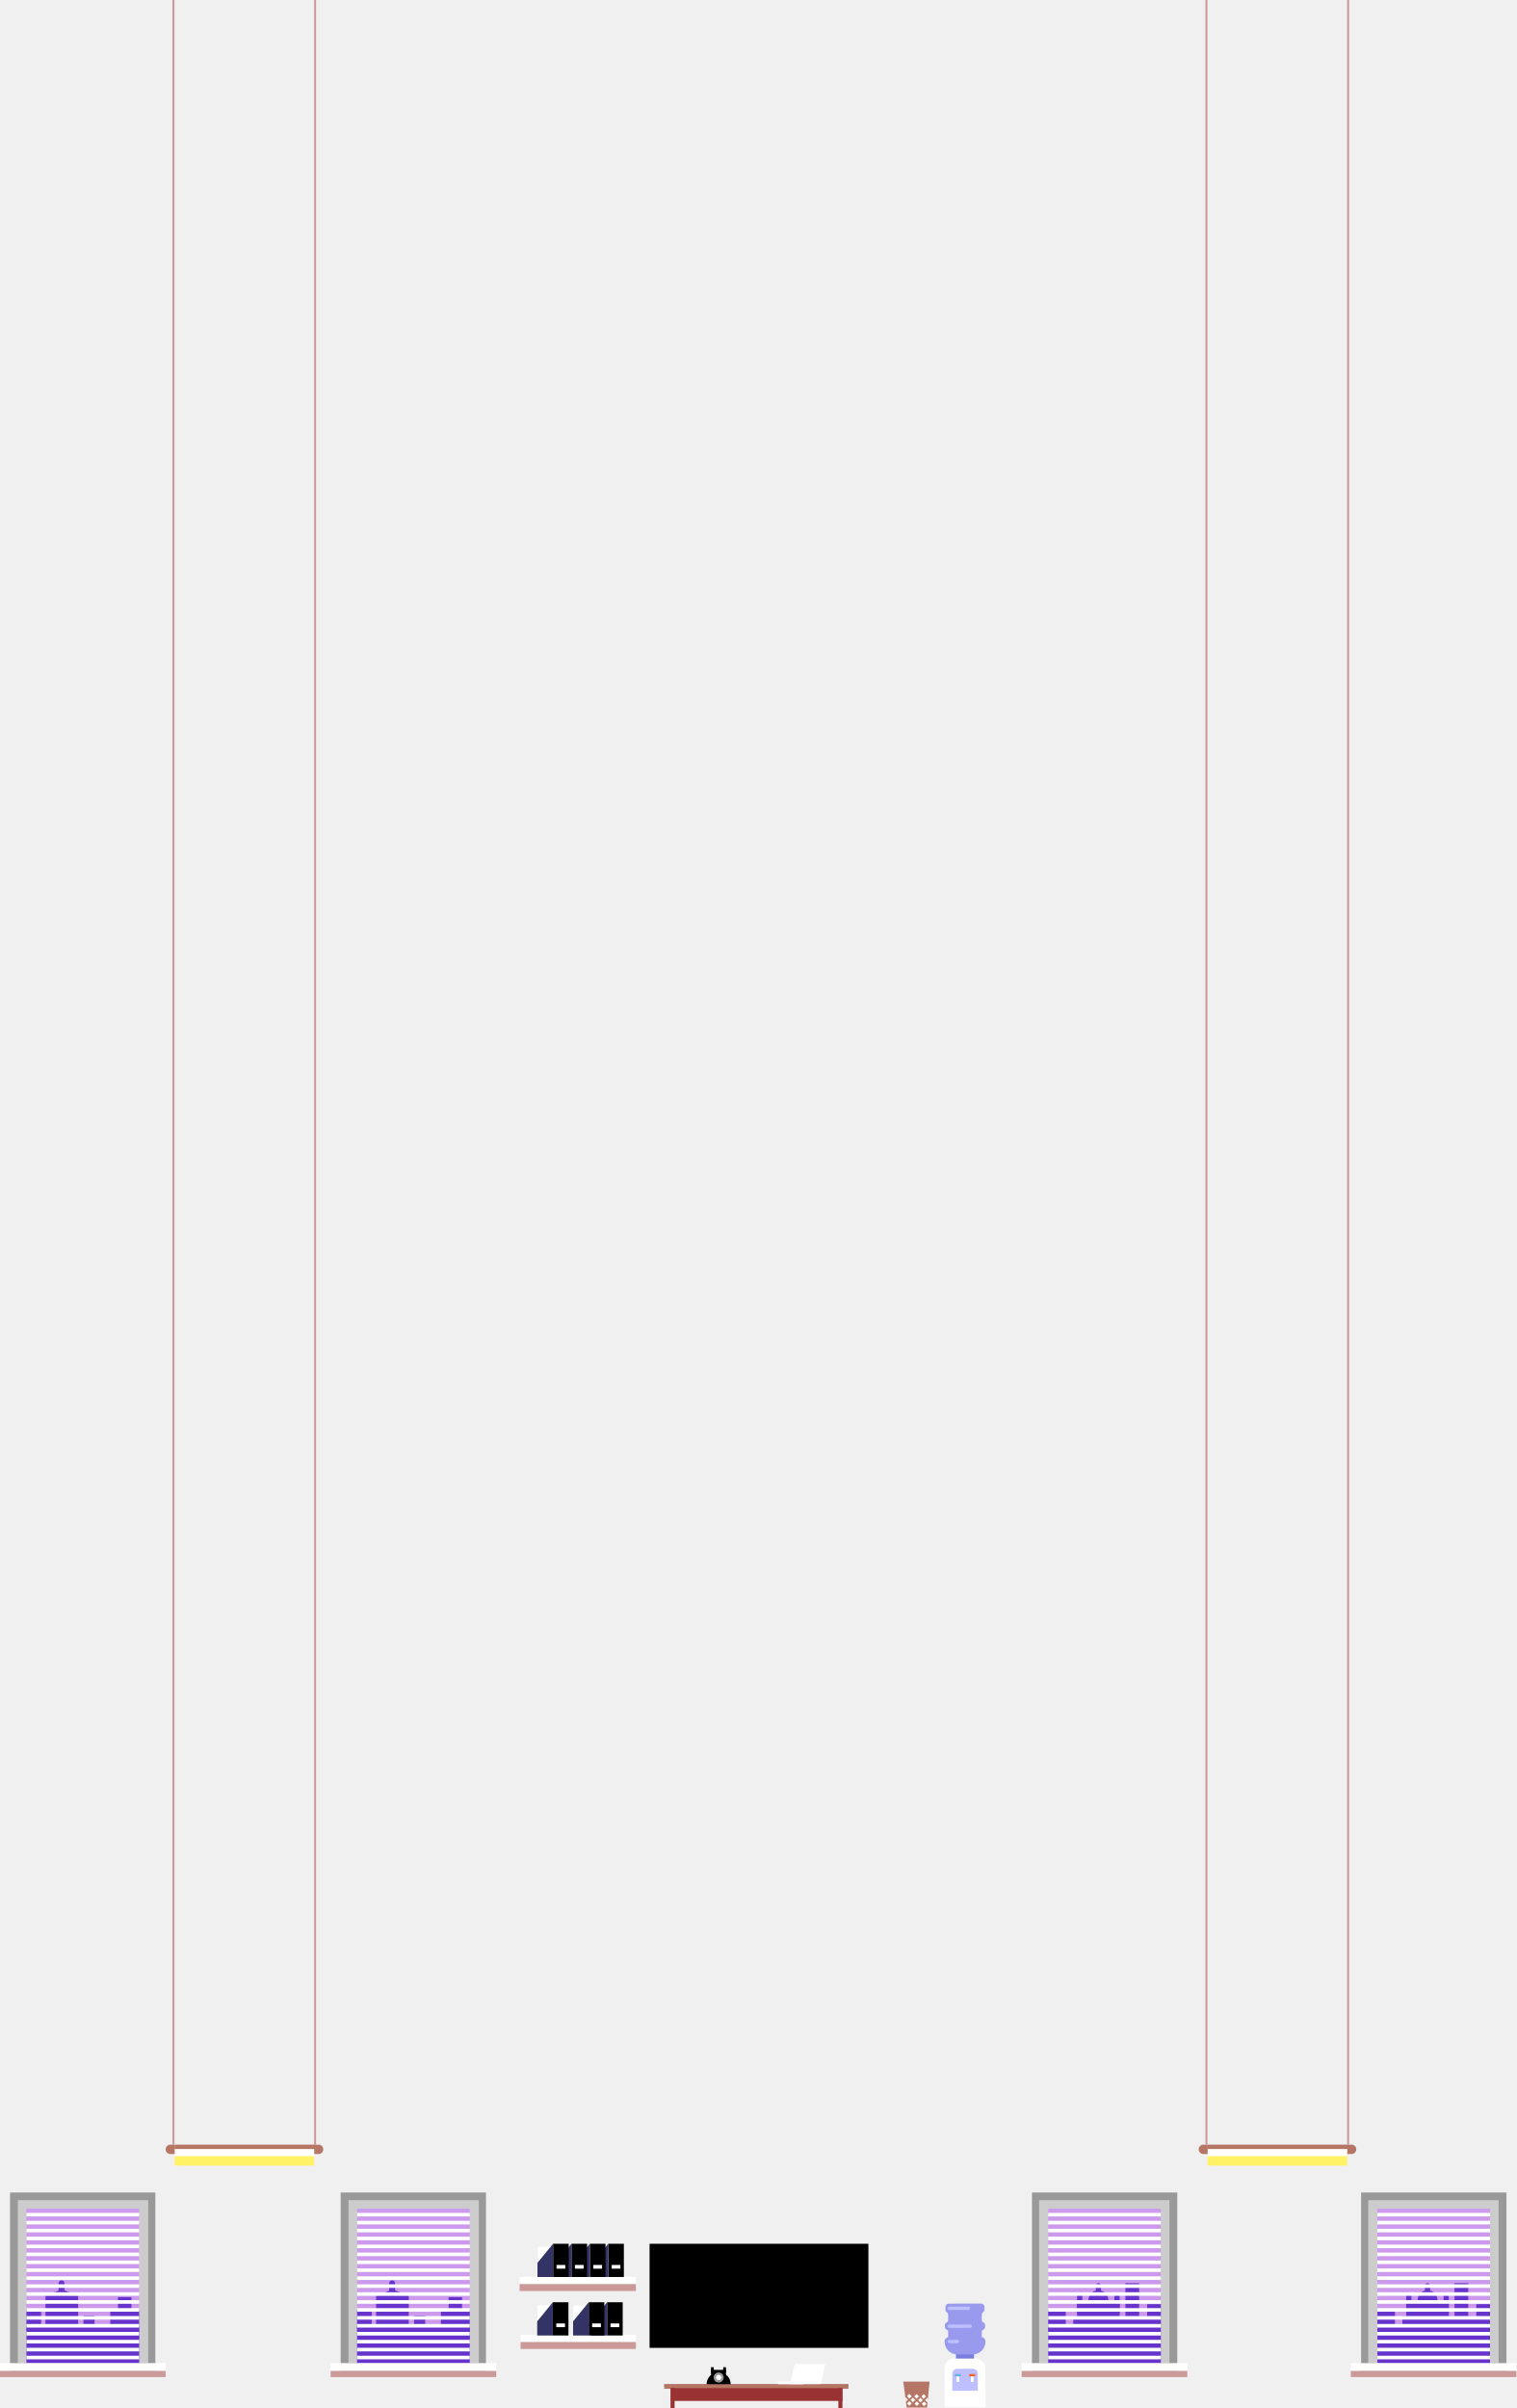
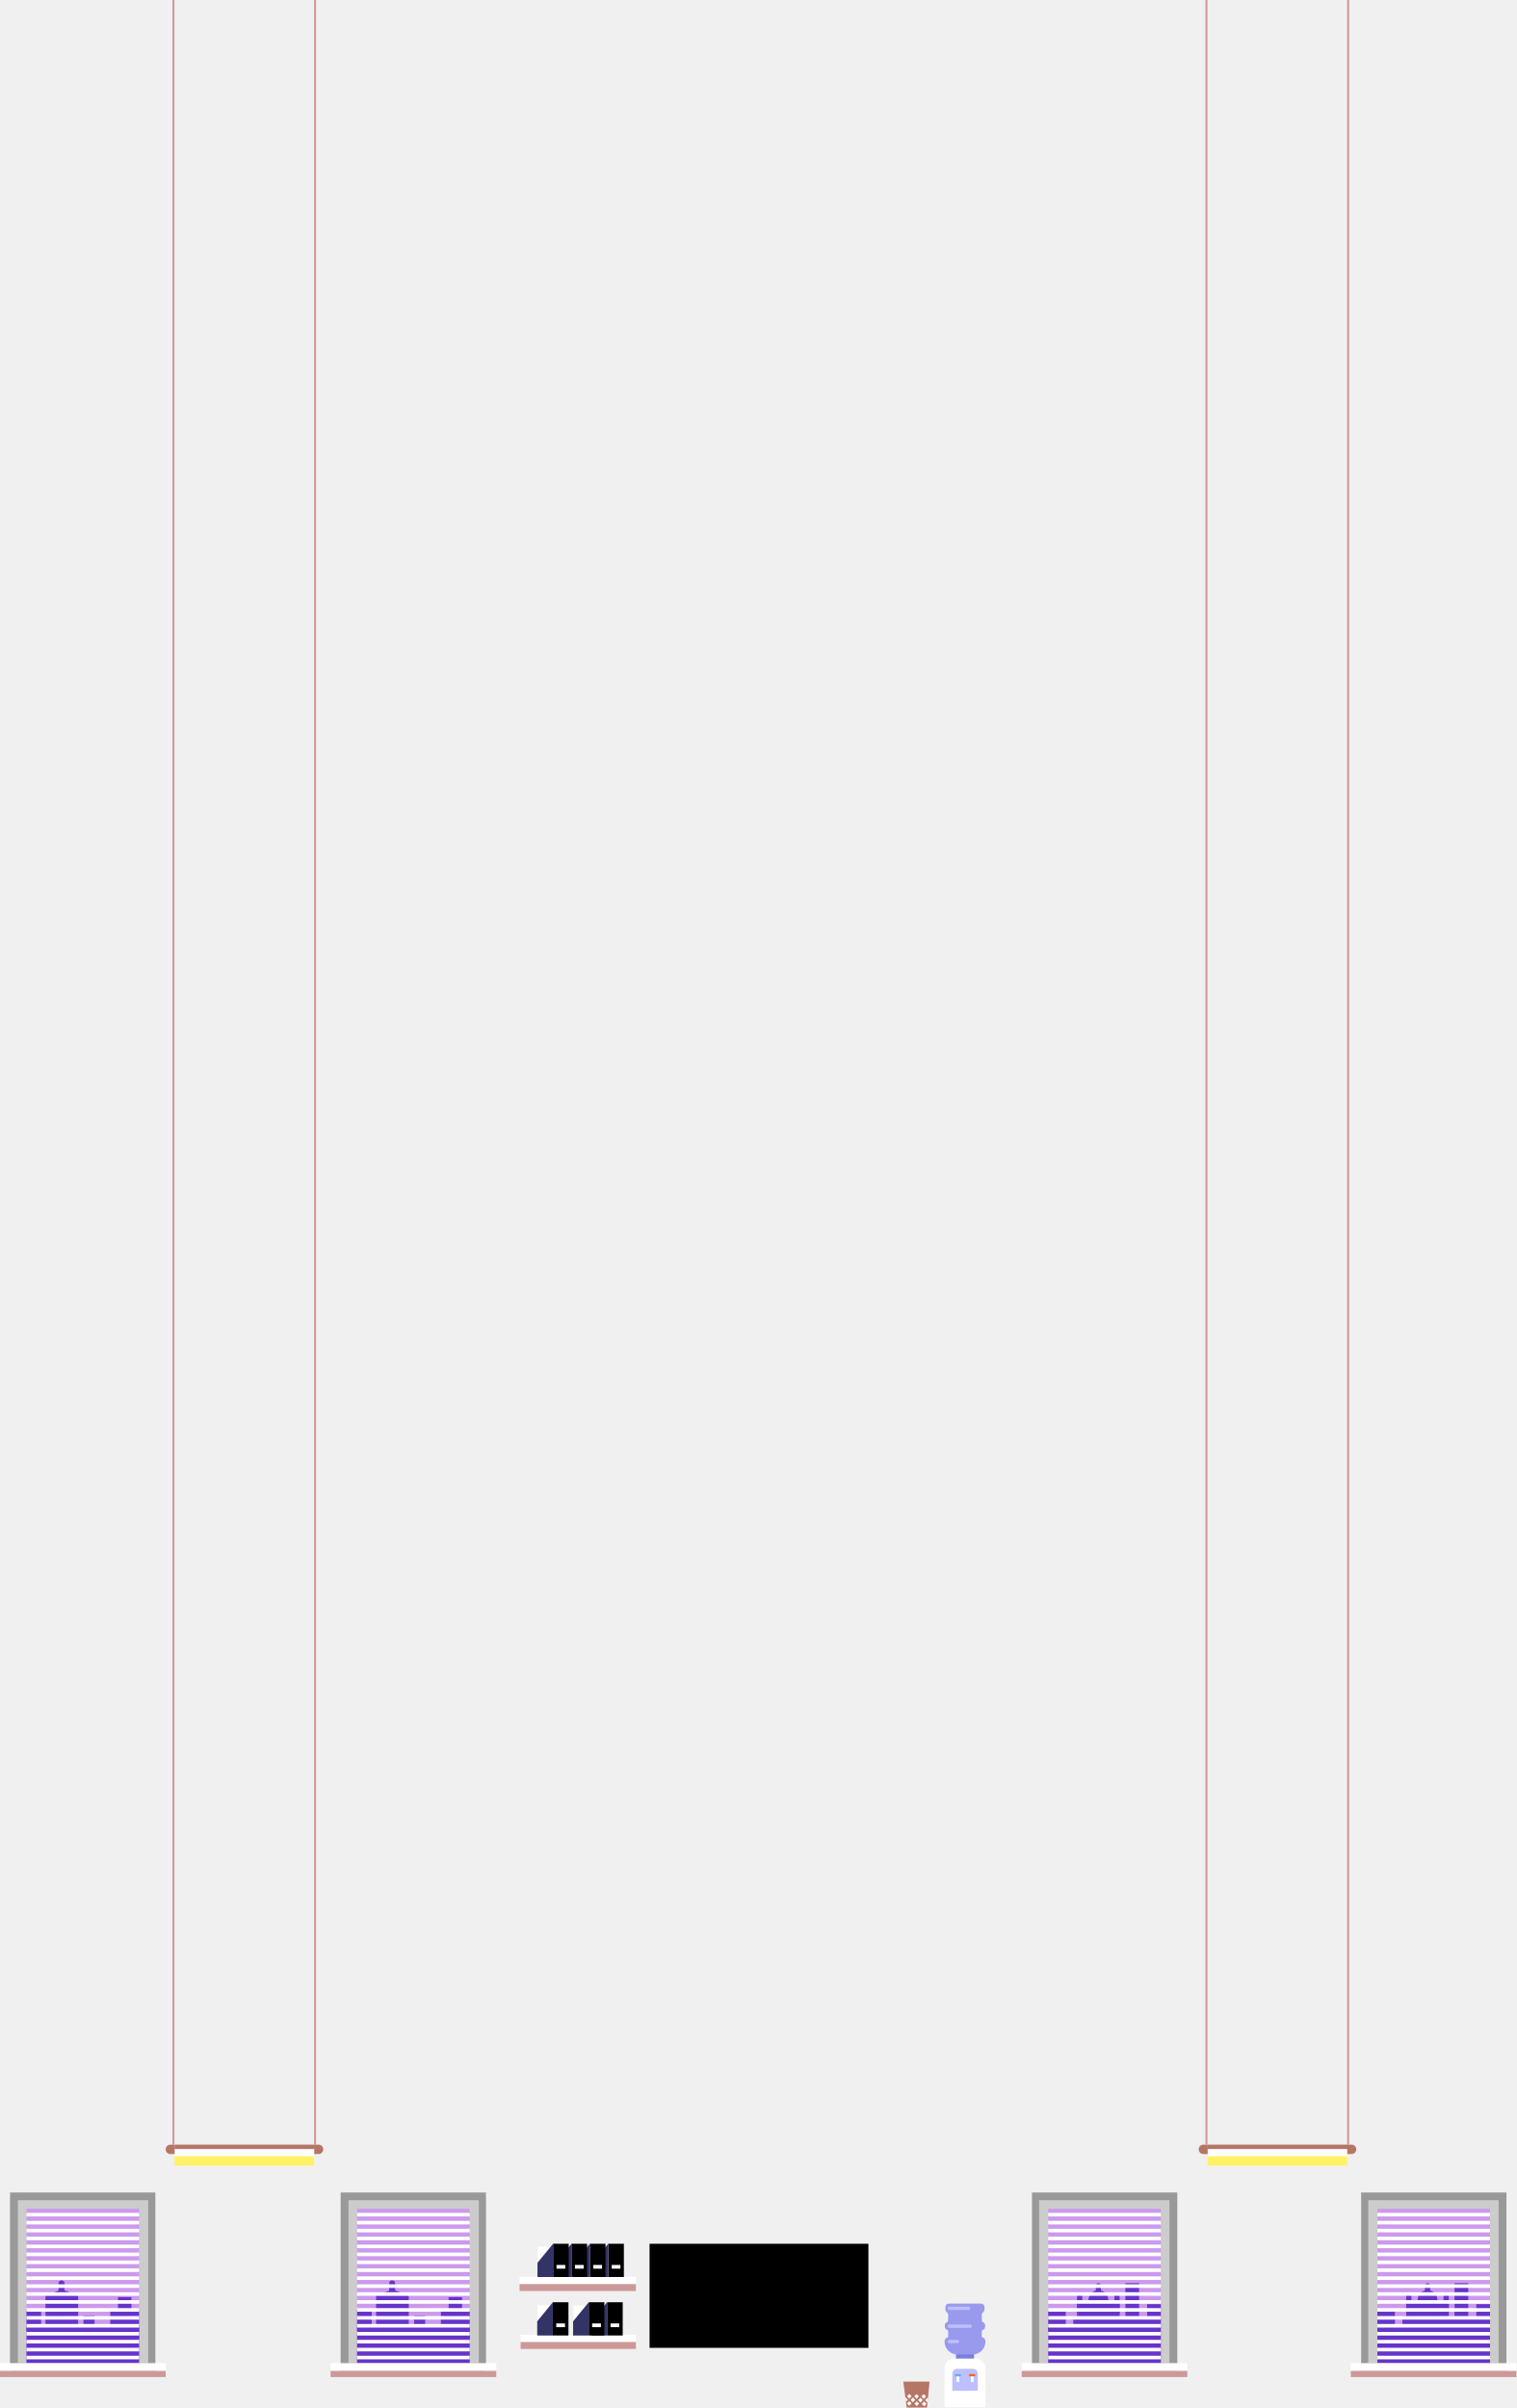
<svg xmlns="http://www.w3.org/2000/svg" xmlns:xlink="http://www.w3.org/1999/xlink" version="1.1" id="Слой_1" x="0px" y="0px" width="1649.383px" height="2618.968px" viewBox="0 0 1649.383 2618.968" enable-background="new 0 0 1649.383 2618.968" xml:space="preserve">
  <rect x="706.505" y="2440.341" width="238" height="113.211" />
  <g>
    <rect x="565.154" y="2484.12" fill="#CC9999" width="126.468" height="7.654" />
    <rect x="566.247" y="2547.083" fill="#CC9999" width="125.375" height="7.654" />
    <rect x="565.154" y="2476.312" fill="#FFFFFF" width="126.468" height="7.656" />
    <rect x="566.247" y="2539.274" fill="#FFFFFF" width="125.375" height="7.656" />
    <g>
      <rect x="644.961" y="2443.638" fill="#FFFFFF" width="20.333" height="20.656" />
      <rect x="661.556" y="2440.341" width="16.987" height="36.123" />
      <polygon fill="#333366" points="644.57,2476.464 661.556,2476.464 661.556,2440.341 644.57,2461.065   " />
      <rect x="665.294" y="2463.397" fill="#FFFFFF" width="9.513" height="4.022" />
    </g>
    <g>
      <rect x="624.961" y="2443.638" fill="#FFFFFF" width="20.333" height="20.656" />
      <rect x="641.556" y="2440.341" width="16.987" height="36.123" />
      <polygon fill="#333366" points="624.57,2476.464 641.556,2476.464 641.556,2440.341 624.57,2461.065   " />
      <rect x="645.294" y="2463.397" fill="#FFFFFF" width="9.513" height="4.022" />
    </g>
    <g>
      <rect x="604.961" y="2443.638" fill="#FFFFFF" width="20.333" height="20.656" />
      <rect x="621.556" y="2440.341" width="16.987" height="36.123" />
      <polygon fill="#333366" points="604.57,2476.464 621.556,2476.464 621.556,2440.341 604.57,2461.065   " />
      <rect x="625.294" y="2463.397" fill="#FFFFFF" width="9.513" height="4.022" />
    </g>
    <g>
      <rect x="643.708" y="2507.261" fill="#FFFFFF" width="20.333" height="20.656" />
      <rect x="660.304" y="2503.966" width="16.987" height="36.123" />
      <polygon fill="#333366" points="643.318,2540.089 660.304,2540.089 660.304,2503.966 643.318,2524.69   " />
      <rect x="664.042" y="2527.022" fill="#FFFFFF" width="9.513" height="4.022" />
    </g>
    <g>
      <rect x="623.708" y="2507.261" fill="#FFFFFF" width="20.333" height="20.656" />
      <rect x="640.304" y="2503.966" width="16.987" height="36.123" />
      <polygon fill="#333366" points="623.318,2540.089 640.304,2540.089 640.304,2503.966 623.318,2524.69   " />
      <rect x="644.042" y="2527.022" fill="#FFFFFF" width="9.513" height="4.022" />
    </g>
    <g>
      <rect x="584.687" y="2507.261" fill="#FFFFFF" width="20.333" height="20.656" />
      <rect x="601.284" y="2503.966" width="16.986" height="36.123" />
      <polygon fill="#333366" points="584.296,2540.089 601.284,2540.089 601.284,2503.966 584.296,2524.69   " />
      <rect x="605.02" y="2527.022" fill="#FFFFFF" width="9.513" height="4.022" />
    </g>
    <g>
      <rect x="584.961" y="2443.638" fill="#FFFFFF" width="20.333" height="20.656" />
      <rect x="601.556" y="2440.341" width="16.987" height="36.123" />
      <polygon fill="#333366" points="584.57,2476.464 601.556,2476.464 601.556,2440.341 584.57,2461.065   " />
      <rect x="605.294" y="2463.397" fill="#FFFFFF" width="9.513" height="4.022" />
    </g>
  </g>
  <g>
-     <rect x="722.326" y="2592.849" fill="#B57666" width="200.515" height="5.227" />
-     <rect x="729.699" y="2597.366" fill="#993333" width="186.57" height="13.922" />
-     <rect x="729.299" y="2597.366" fill="#993333" width="4.438" height="21.601" />
-     <rect x="911.831" y="2597.366" fill="#993333" width="4.438" height="21.601" />
-   </g>
-   <g>
-     <rect x="773.281" y="2577.478" width="16.337" height="5.779" />
-     <rect x="773.281" y="2574.589" width="3.007" height="5.779" />
-     <rect x="786.61" y="2574.589" width="3.008" height="5.779" />
-     <path d="M768.531,2593.151c0-7.24,5.87-13.111,13.112-13.111c7.242,0,13.112,5.871,13.112,13.111" />
-     <circle fill="#999999" cx="781.643" cy="2585.817" r="5.449" />
-     <circle fill="#FFFFFF" cx="781.643" cy="2585.817" r="2.866" />
-   </g>
-   <g>
    <g>
      <rect x="370.499" y="2384.587" fill="#999999" width="158.055" height="194.359" />
      <rect x="379.04" y="2392.917" fill="#CCCCCC" width="141.757" height="177.223" />
      <g>
-         <defs>
-           <rect id="SVGID_1_" x="388.383" y="2402.253" width="122.521" height="167.887" />
-         </defs>
-         <use xlink:href="#SVGID_1_" overflow="visible" fill="#CC99ED" />
-         <clipPath id="SVGID_2_">
-           <use xlink:href="#SVGID_1_" overflow="visible" />
-         </clipPath>
-         <g clip-path="url(#SVGID_2_)">
-           <g>
-             <rect x="284.038" y="2506.056" fill="#6633CC" width="14.405" height="23.842" />
-             <rect x="306.885" y="2483.208" fill="#6633CC" width="14.404" height="46.689" />
-             <rect x="284.038" y="2529.837" fill="#6633CC" width="243.378" height="41.736" />
-             <rect x="292.986" y="2519.226" fill="#6633CC" width="83.047" height="25.984" />
-             <rect x="327.25" y="2501.853" fill="#6633CC" width="44.779" height="43.477" />
-             <path fill="#6633CC" d="M339.248,2501.204c0,5.732,4.648,10.381,10.383,10.381s10.382-4.648,10.382-10.381       c0-5.736-4.648-10.387-10.382-10.387S339.248,2495.468,339.248,2501.204z" />
-             <path fill="#6633CC" d="M346.892,2503.323c0,1.514,1.226,2.74,2.738,2.74l0,0c1.513,0,2.737-1.227,2.737-2.74v-17.422       c0-1.514-1.225-2.738-2.737-2.738l0,0c-1.513,0-2.738,1.225-2.738,2.738V2503.323z" />
-             <path fill="#6633CC" d="M366.552,2514.538c0,1.514,1.226,2.738,2.739,2.738l0,0c1.512,0,2.738-1.225,2.738-2.738v-17.424       c0-1.514-1.226-2.738-2.738-2.738l0,0c-1.513,0-2.739,1.225-2.739,2.738V2514.538z" />
-             <path fill="#6633CC" d="M327.353,2515.021c0,1.514,1.227,2.738,2.737,2.738l0,0c1.513,0,2.739-1.225,2.739-2.738v-17.424       c0-1.51-1.227-2.738-2.739-2.738l0,0c-1.511,0-2.737,1.229-2.737,2.738V2515.021z" />
-             <rect x="383.879" y="2512.329" fill="#6633CC" width="20.415" height="22.576" />
-             <rect x="409.054" y="2496.931" fill="#6633CC" width="35.523" height="44.578" />
-             <polygon fill="#6633CC" points="444.561,2496.931 426.808,2489.821 409.054,2496.931      " />
-             <rect x="450.372" y="2518.444" fill="#6633CC" width="12.046" height="22.998" />
-             <rect x="479.545" y="2512.733" fill="#6633CC" width="31.34" height="30.955" />
-             <rect x="487.91" y="2498.362" fill="#6633CC" width="14.611" height="15.68" />
-             <path fill="#6633CC" d="M429.711,2493.577h-6.434v-10.322c0-1.711,1.387-3.1,3.099-3.1h0.206h0.03c1.712,0,3.1,1.389,3.1,3.1       V2493.577z" />
+         <g>
+           <rect id="SVGID_1_" x="388.383" y="2402.253" fill="#CC99ED" width="122.521" height="167.887" />
+         </g>
+         <g>
+           <defs>
+             <rect id="SVGID_2_" x="388.383" y="2402.253" width="122.521" height="167.887" />
+           </defs>
+           <clipPath id="SVGID_4_">
+             <use xlink:href="#SVGID_2_" overflow="visible" />
+           </clipPath>
+           <g clip-path="url(#SVGID_4_)">
+             <g>
+               <rect x="284.038" y="2506.056" fill="#6633CC" width="14.405" height="23.842" />
+               <rect x="306.885" y="2483.208" fill="#6633CC" width="14.404" height="46.689" />
+               <rect x="284.038" y="2529.837" fill="#6633CC" width="243.378" height="41.736" />
+               <rect x="292.986" y="2519.226" fill="#6633CC" width="83.047" height="25.984" />
+               <rect x="327.25" y="2501.853" fill="#6633CC" width="44.779" height="43.477" />
+               <path fill="#6633CC" d="M339.248,2501.204c0,5.732,4.648,10.381,10.383,10.381s10.382-4.648,10.382-10.381        c0-5.736-4.648-10.387-10.382-10.387S339.248,2495.468,339.248,2501.204z" />
+               <path fill="#6633CC" d="M346.892,2503.323c0,1.514,1.226,2.74,2.738,2.74l0,0c1.513,0,2.737-1.227,2.737-2.74v-17.422        c0-1.514-1.225-2.738-2.737-2.738l0,0c-1.513,0-2.738,1.225-2.738,2.738V2503.323z" />
+               <path fill="#6633CC" d="M366.552,2514.538c0,1.514,1.226,2.738,2.739,2.738l0,0c1.512,0,2.738-1.225,2.738-2.738v-17.424        c0-1.514-1.226-2.738-2.738-2.738l0,0c-1.513,0-2.739,1.225-2.739,2.738V2514.538z" />
+               <path fill="#6633CC" d="M327.353,2515.021c0,1.514,1.227,2.738,2.737,2.738l0,0c1.513,0,2.739-1.225,2.739-2.738v-17.424        c0-1.51-1.227-2.738-2.739-2.738l0,0c-1.511,0-2.737,1.229-2.737,2.738V2515.021z" />
+               <rect x="383.879" y="2512.329" fill="#6633CC" width="20.415" height="22.576" />
+               <rect x="409.054" y="2496.931" fill="#6633CC" width="35.523" height="44.578" />
+               <polygon fill="#6633CC" points="444.561,2496.931 426.808,2489.821 409.054,2496.931       " />
+               <rect x="450.372" y="2518.444" fill="#6633CC" width="12.046" height="22.998" />
+               <rect x="479.545" y="2512.733" fill="#6633CC" width="31.34" height="30.955" />
+               <rect x="487.91" y="2498.362" fill="#6633CC" width="14.611" height="15.68" />
+               <path fill="#6633CC" d="M429.711,2493.577h-6.434v-10.322c0-1.711,1.387-3.1,3.099-3.1h0.206h0.03c1.712,0,3.1,1.389,3.1,3.1        v10.322H429.711z" />
+             </g>
          </g>
        </g>
      </g>
      <g>
        <rect x="388.384" y="2406.745" fill="#FFFFFF" width="122.521" height="3.904" />
        <rect x="388.384" y="2415.376" fill="#FFFFFF" width="122.521" height="3.906" />
        <rect x="388.384" y="2424.011" fill="#FFFFFF" width="122.521" height="3.902" />
        <rect x="388.384" y="2432.644" fill="#FFFFFF" width="122.521" height="3.902" />
        <rect x="388.384" y="2441.274" fill="#FFFFFF" width="122.521" height="3.904" />
        <rect x="388.384" y="2449.905" fill="#FFFFFF" width="122.521" height="3.906" />
        <rect x="388.384" y="2458.538" fill="#FFFFFF" width="122.521" height="3.904" />
        <rect x="388.384" y="2467.173" fill="#FFFFFF" width="122.521" height="3.902" />
        <rect x="388.384" y="2475.804" fill="#FFFFFF" width="122.521" height="3.904" />
        <rect x="388.384" y="2484.437" fill="#FFFFFF" width="122.521" height="3.902" />
        <rect x="388.384" y="2493.067" fill="#FFFFFF" width="122.521" height="3.904" />
        <rect x="388.384" y="2501.7" fill="#FFFFFF" width="122.521" height="3.902" />
        <rect x="388.384" y="2510.333" fill="#FFFFFF" width="122.521" height="3.904" />
        <rect x="388.384" y="2518.966" fill="#FFFFFF" width="122.521" height="3.902" />
        <rect x="388.384" y="2527.597" fill="#FFFFFF" width="122.521" height="3.904" />
        <rect x="388.384" y="2536.229" fill="#FFFFFF" width="122.521" height="3.904" />
        <rect x="388.384" y="2544.86" fill="#FFFFFF" width="122.521" height="3.904" />
        <rect x="388.384" y="2553.493" fill="#FFFFFF" width="122.521" height="3.904" />
        <rect x="388.384" y="2562.126" fill="#FFFFFF" width="122.521" height="3.904" />
      </g>
    </g>
    <rect x="359.591" y="2570.14" fill="#FFFFFF" width="180.187" height="8.693" />
    <rect x="359.591" y="2578.628" fill="#CC9999" width="180.187" height="6.693" />
  </g>
  <g>
    <g>
      <rect x="10.908" y="2384.587" fill="#999999" width="158.055" height="194.359" />
      <rect x="19.45" y="2392.917" fill="#CCCCCC" width="141.757" height="177.223" />
      <g>
-         <defs>
-           <rect id="SVGID_3_" x="28.792" y="2402.253" width="122.521" height="167.887" />
-         </defs>
-         <use xlink:href="#SVGID_3_" overflow="visible" fill="#CC99ED" />
-         <clipPath id="SVGID_4_">
-           <use xlink:href="#SVGID_3_" overflow="visible" />
-         </clipPath>
-         <g clip-path="url(#SVGID_4_)">
-           <g>
-             <rect x="-75.553" y="2506.056" fill="#6633CC" width="14.405" height="23.842" />
-             <rect x="-52.706" y="2483.208" fill="#6633CC" width="14.404" height="46.689" />
-             <rect x="-75.553" y="2529.837" fill="#6633CC" width="243.378" height="41.736" />
-             <rect x="-66.604" y="2519.226" fill="#6633CC" width="83.047" height="25.984" />
-             <rect x="-32.341" y="2501.853" fill="#6633CC" width="44.779" height="43.477" />
-             <path fill="#6633CC" d="M-20.343,2501.204c0,5.732,4.648,10.381,10.383,10.381c5.734,0,10.382-4.648,10.382-10.381       c0-5.736-4.648-10.387-10.382-10.387C-15.695,2490.817-20.343,2495.468-20.343,2501.204z" />
-             <path fill="#6633CC" d="M-12.699,2503.323c0,1.514,1.226,2.74,2.738,2.74l0,0c1.513,0,2.737-1.227,2.737-2.74v-17.422       c0-1.514-1.225-2.738-2.737-2.738l0,0c-1.513,0-2.738,1.225-2.738,2.738V2503.323z" />
-             <path fill="#6633CC" d="M6.961,2514.538c0,1.514,1.226,2.738,2.739,2.738l0,0c1.512,0,2.738-1.225,2.738-2.738v-17.424       c0-1.514-1.226-2.738-2.738-2.738l0,0c-1.513,0-2.739,1.225-2.739,2.738V2514.538z" />
-             <path fill="#6633CC" d="M-32.238,2515.021c0,1.514,1.227,2.738,2.737,2.738l0,0c1.513,0,2.739-1.225,2.739-2.738v-17.424       c0-1.51-1.227-2.738-2.739-2.738l0,0c-1.511,0-2.737,1.229-2.737,2.738V2515.021z" />
-             <rect x="24.289" y="2512.329" fill="#6633CC" width="20.414" height="22.576" />
-             <rect x="49.463" y="2496.931" fill="#6633CC" width="35.523" height="44.578" />
-             <polygon fill="#6633CC" points="84.97,2496.931 67.217,2489.821 49.463,2496.931      " />
-             <rect x="90.781" y="2518.444" fill="#6633CC" width="12.046" height="22.998" />
-             <rect x="119.955" y="2512.733" fill="#6633CC" width="31.34" height="30.955" />
-             <rect x="128.319" y="2498.362" fill="#6633CC" width="14.611" height="15.68" />
-             <path fill="#6633CC" d="M70.121,2493.577h-6.434v-10.322c0-1.711,1.387-3.1,3.099-3.1h0.205h0.03c1.712,0,3.1,1.389,3.1,3.1       V2493.577z" />
+         <g>
+           <rect id="SVGID_3_" x="28.792" y="2402.253" fill="#CC99ED" width="122.521" height="167.887" />
+         </g>
+         <g>
+           <defs>
+             <rect id="SVGID_6_" x="28.792" y="2402.253" width="122.521" height="167.887" />
+           </defs>
+           <clipPath id="SVGID_8_">
+             <use xlink:href="#SVGID_6_" overflow="visible" />
+           </clipPath>
+           <g clip-path="url(#SVGID_8_)">
+             <g>
+               <rect x="-75.553" y="2506.056" fill="#6633CC" width="14.405" height="23.842" />
+               <rect x="-52.706" y="2483.208" fill="#6633CC" width="14.404" height="46.689" />
+               <rect x="-75.553" y="2529.837" fill="#6633CC" width="243.378" height="41.736" />
+               <rect x="-66.604" y="2519.226" fill="#6633CC" width="83.047" height="25.984" />
+               <rect x="-32.341" y="2501.853" fill="#6633CC" width="44.779" height="43.477" />
+               <path fill="#6633CC" d="M-20.343,2501.204c0,5.732,4.648,10.381,10.383,10.381c5.734,0,10.382-4.648,10.382-10.381        c0-5.736-4.648-10.387-10.382-10.387C-15.695,2490.817-20.343,2495.468-20.343,2501.204z" />
+               <path fill="#6633CC" d="M-12.699,2503.323c0,1.514,1.226,2.74,2.738,2.74l0,0c1.513,0,2.737-1.227,2.737-2.74v-17.422        c0-1.514-1.225-2.738-2.737-2.738l0,0c-1.513,0-2.738,1.225-2.738,2.738V2503.323z" />
+               <path fill="#6633CC" d="M6.961,2514.538c0,1.514,1.226,2.738,2.739,2.738l0,0c1.512,0,2.738-1.225,2.738-2.738v-17.424        c0-1.514-1.226-2.738-2.738-2.738l0,0c-1.513,0-2.739,1.225-2.739,2.738C6.961,2497.114,6.961,2514.538,6.961,2514.538z" />
+               <path fill="#6633CC" d="M-32.238,2515.021c0,1.514,1.227,2.738,2.737,2.738l0,0c1.513,0,2.739-1.225,2.739-2.738v-17.424        c0-1.51-1.227-2.738-2.739-2.738l0,0c-1.511,0-2.737,1.229-2.737,2.738V2515.021z" />
+               <rect x="24.289" y="2512.329" fill="#6633CC" width="20.414" height="22.576" />
+               <rect x="49.463" y="2496.931" fill="#6633CC" width="35.523" height="44.578" />
+               <polygon fill="#6633CC" points="84.97,2496.931 67.217,2489.821 49.463,2496.931       " />
+               <rect x="90.781" y="2518.444" fill="#6633CC" width="12.046" height="22.998" />
+               <rect x="119.955" y="2512.733" fill="#6633CC" width="31.34" height="30.955" />
+               <rect x="128.319" y="2498.362" fill="#6633CC" width="14.611" height="15.68" />
+               <path fill="#6633CC" d="M70.121,2493.577h-6.434v-10.322c0-1.711,1.387-3.1,3.099-3.1h0.205h0.03c1.712,0,3.1,1.389,3.1,3.1        V2493.577z" />
+             </g>
          </g>
        </g>
      </g>
      <g>
        <rect x="28.793" y="2406.745" fill="#FFFFFF" width="122.521" height="3.904" />
        <rect x="28.793" y="2415.376" fill="#FFFFFF" width="122.521" height="3.906" />
        <rect x="28.793" y="2424.011" fill="#FFFFFF" width="122.521" height="3.902" />
        <rect x="28.793" y="2432.644" fill="#FFFFFF" width="122.521" height="3.902" />
        <rect x="28.793" y="2441.274" fill="#FFFFFF" width="122.521" height="3.904" />
        <rect x="28.793" y="2449.905" fill="#FFFFFF" width="122.521" height="3.906" />
        <rect x="28.793" y="2458.538" fill="#FFFFFF" width="122.521" height="3.904" />
        <rect x="28.793" y="2467.173" fill="#FFFFFF" width="122.521" height="3.902" />
        <rect x="28.793" y="2475.804" fill="#FFFFFF" width="122.521" height="3.904" />
        <rect x="28.793" y="2484.437" fill="#FFFFFF" width="122.521" height="3.902" />
        <rect x="28.793" y="2493.067" fill="#FFFFFF" width="122.521" height="3.904" />
        <rect x="28.793" y="2501.7" fill="#FFFFFF" width="122.521" height="3.902" />
        <rect x="28.793" y="2510.333" fill="#FFFFFF" width="122.521" height="3.904" />
        <rect x="28.793" y="2518.966" fill="#FFFFFF" width="122.521" height="3.902" />
        <rect x="28.793" y="2527.597" fill="#FFFFFF" width="122.521" height="3.904" />
        <rect x="28.793" y="2536.229" fill="#FFFFFF" width="122.521" height="3.904" />
        <rect x="28.793" y="2544.86" fill="#FFFFFF" width="122.521" height="3.904" />
        <rect x="28.793" y="2553.493" fill="#FFFFFF" width="122.521" height="3.904" />
        <rect x="28.793" y="2562.126" fill="#FFFFFF" width="122.521" height="3.904" />
      </g>
    </g>
    <rect x="0" y="2570.14" fill="#FFFFFF" width="180.186" height="8.693" />
    <rect x="0" y="2578.628" fill="#CC9999" width="180.186" height="6.693" />
  </g>
  <g>
    <g>
      <rect x="1122.424" y="2384.587" fill="#999999" width="158.055" height="194.359" />
      <rect x="1130.18" y="2392.917" fill="#CCCCCC" width="141.758" height="177.223" />
      <g>
-         <defs>
-           <rect id="SVGID_5_" x="1140.074" y="2402.253" width="122.521" height="167.887" />
-         </defs>
-         <use xlink:href="#SVGID_5_" overflow="visible" fill="#CC99ED" />
-         <clipPath id="SVGID_6_">
-           <use xlink:href="#SVGID_5_" overflow="visible" />
-         </clipPath>
-         <g clip-path="url(#SVGID_6_)">
-           <g>
-             <rect x="1247.673" y="2506.056" fill="#6633CC" width="14.921" height="23.842" />
-             <rect x="1224.009" y="2483.208" fill="#6633CC" width="14.92" height="46.689" />
-             <rect x="1010.505" y="2529.837" fill="#6633CC" width="252.089" height="41.736" />
-             <rect x="1167.306" y="2519.226" fill="#6633CC" width="86.019" height="25.984" />
-             <rect x="1171.455" y="2501.853" fill="#6633CC" width="46.381" height="43.477" />
-             <path fill="#6633CC" d="M1205.409,2501.204c0,5.732-4.815,10.381-10.755,10.381s-10.754-4.648-10.754-10.381       c0-5.736,4.814-10.387,10.754-10.387S1205.409,2495.468,1205.409,2501.204z" />
-             <path fill="#6633CC" d="M1197.49,2503.323c0,1.514-1.269,2.74-2.836,2.74l0,0c-1.566,0-2.835-1.227-2.835-2.74v-17.422       c0-1.514,1.269-2.738,2.835-2.738l0,0c1.567,0,2.836,1.225,2.836,2.738V2503.323z" />
-             <path fill="#6633CC" d="M1177.127,2514.538c0,1.514-1.27,2.738-2.836,2.738l0,0c-1.566,0-2.836-1.225-2.836-2.738v-17.424       c0-1.514,1.27-2.738,2.836-2.738l0,0c1.566,0,2.836,1.225,2.836,2.738V2514.538z" />
-             <path fill="#6633CC" d="M1217.729,2515.021c0,1.514-1.271,2.738-2.836,2.738l0,0c-1.566,0-2.837-1.225-2.837-2.738v-17.424       c0-1.51,1.271-2.738,2.837-2.738l0,0c1.565,0,2.836,1.229,2.836,2.738V2515.021z" />
-             <rect x="1138.034" y="2512.329" fill="#6633CC" width="21.145" height="22.576" />
-             <rect x="1096.309" y="2496.931" fill="#6633CC" width="36.794" height="44.578" />
-             <polygon fill="#6633CC" points="1096.326,2496.931 1114.714,2489.821 1133.104,2496.931      " />
-             <rect x="1077.83" y="2518.444" fill="#6633CC" width="12.477" height="22.998" />
-             <rect x="1027.628" y="2512.733" fill="#6633CC" width="32.461" height="30.955" />
-             <rect x="1036.292" y="2498.362" fill="#6633CC" width="15.133" height="15.68" />
-             <path fill="#6633CC" d="M1111.707,2493.577h6.665v-10.322c0-1.711-1.437-3.1-3.21-3.1h-0.213h-0.031       c-1.773,0-3.21,1.389-3.21,3.1V2493.577z" />
+         <g>
+           <rect id="SVGID_5_" x="1140.074" y="2402.253" fill="#CC99ED" width="122.521" height="167.887" />
+         </g>
+         <g>
+           <defs>
+             <rect id="SVGID_9_" x="1140.074" y="2402.253" width="122.521" height="167.887" />
+           </defs>
+           <clipPath id="SVGID_10_">
+             <use xlink:href="#SVGID_9_" overflow="visible" />
+           </clipPath>
+           <g clip-path="url(#SVGID_10_)">
+             <g>
+               <rect x="1247.673" y="2506.056" fill="#6633CC" width="14.921" height="23.842" />
+               <rect x="1224.009" y="2483.208" fill="#6633CC" width="14.92" height="46.689" />
+               <rect x="1010.505" y="2529.837" fill="#6633CC" width="252.089" height="41.736" />
+               <rect x="1167.306" y="2519.226" fill="#6633CC" width="86.019" height="25.984" />
+               <rect x="1171.455" y="2501.853" fill="#6633CC" width="46.381" height="43.477" />
+               <path fill="#6633CC" d="M1205.409,2501.204c0,5.732-4.815,10.381-10.755,10.381s-10.754-4.648-10.754-10.381        c0-5.736,4.814-10.387,10.754-10.387S1205.409,2495.468,1205.409,2501.204z" />
+               <path fill="#6633CC" d="M1197.49,2503.323c0,1.514-1.269,2.74-2.836,2.74l0,0c-1.566,0-2.835-1.227-2.835-2.74v-17.422        c0-1.514,1.269-2.738,2.835-2.738l0,0c1.567,0,2.836,1.225,2.836,2.738V2503.323z" />
+               <path fill="#6633CC" d="M1177.127,2514.538c0,1.514-1.27,2.738-2.836,2.738l0,0c-1.566,0-2.836-1.225-2.836-2.738v-17.424        c0-1.514,1.27-2.738,2.836-2.738l0,0c1.566,0,2.836,1.225,2.836,2.738V2514.538z" />
+               <path fill="#6633CC" d="M1217.729,2515.021c0,1.514-1.271,2.738-2.836,2.738l0,0c-1.566,0-2.837-1.225-2.837-2.738v-17.424        c0-1.51,1.271-2.738,2.837-2.738l0,0c1.565,0,2.836,1.229,2.836,2.738V2515.021z" />
+               <rect x="1138.034" y="2512.329" fill="#6633CC" width="21.145" height="22.576" />
+               <rect x="1096.309" y="2496.931" fill="#6633CC" width="36.794" height="44.578" />
+               <polygon fill="#6633CC" points="1096.326,2496.931 1114.714,2489.821 1133.104,2496.931       " />
+               <rect x="1077.83" y="2518.444" fill="#6633CC" width="12.477" height="22.998" />
+               <rect x="1027.628" y="2512.733" fill="#6633CC" width="32.461" height="30.955" />
+               <rect x="1036.292" y="2498.362" fill="#6633CC" width="15.133" height="15.68" />
+               <path fill="#6633CC" d="M1111.707,2493.577h6.665v-10.322c0-1.711-1.437-3.1-3.21-3.1h-0.213h-0.031        c-1.773,0-3.21,1.389-3.21,3.1v10.322H1111.707z" />
+             </g>
          </g>
        </g>
      </g>
      <g>
        <rect x="1140.074" y="2406.745" fill="#FFFFFF" width="122.521" height="3.904" />
        <rect x="1140.074" y="2415.376" fill="#FFFFFF" width="122.521" height="3.906" />
        <rect x="1140.074" y="2424.011" fill="#FFFFFF" width="122.521" height="3.902" />
        <rect x="1140.074" y="2432.644" fill="#FFFFFF" width="122.521" height="3.902" />
        <rect x="1140.074" y="2441.274" fill="#FFFFFF" width="122.521" height="3.904" />
        <rect x="1140.074" y="2449.905" fill="#FFFFFF" width="122.521" height="3.906" />
        <rect x="1140.074" y="2458.538" fill="#FFFFFF" width="122.521" height="3.904" />
        <rect x="1140.074" y="2467.173" fill="#FFFFFF" width="122.521" height="3.902" />
        <rect x="1140.074" y="2475.804" fill="#FFFFFF" width="122.521" height="3.904" />
        <rect x="1140.074" y="2484.437" fill="#FFFFFF" width="122.521" height="3.902" />
        <rect x="1140.074" y="2493.067" fill="#FFFFFF" width="122.521" height="3.904" />
        <rect x="1140.074" y="2501.7" fill="#FFFFFF" width="122.521" height="3.902" />
        <rect x="1140.074" y="2510.333" fill="#FFFFFF" width="122.521" height="3.904" />
        <rect x="1140.074" y="2518.966" fill="#FFFFFF" width="122.521" height="3.902" />
        <rect x="1140.074" y="2527.597" fill="#FFFFFF" width="122.521" height="3.904" />
        <rect x="1140.074" y="2536.229" fill="#FFFFFF" width="122.521" height="3.904" />
        <rect x="1140.074" y="2544.86" fill="#FFFFFF" width="122.521" height="3.904" />
        <rect x="1140.074" y="2553.493" fill="#FFFFFF" width="122.521" height="3.904" />
        <rect x="1140.074" y="2562.126" fill="#FFFFFF" width="122.521" height="3.904" />
      </g>
    </g>
    <rect x="1111.201" y="2570.14" fill="#FFFFFF" width="180.186" height="8.693" />
    <rect x="1111.201" y="2578.628" fill="#CC9999" width="180.186" height="6.693" />
  </g>
  <g>
    <g>
      <rect x="1480.42" y="2384.587" fill="#999999" width="158.055" height="194.359" />
      <rect x="1488.176" y="2392.917" fill="#CCCCCC" width="141.758" height="177.223" />
      <g>
-         <defs>
-           <rect id="SVGID_7_" x="1498.069" y="2402.253" width="122.521" height="167.887" />
-         </defs>
-         <use xlink:href="#SVGID_7_" overflow="visible" fill="#CC99ED" />
-         <clipPath id="SVGID_8_">
-           <use xlink:href="#SVGID_7_" overflow="visible" />
-         </clipPath>
-         <g clip-path="url(#SVGID_8_)">
-           <g>
-             <rect x="1605.669" y="2506.056" fill="#6633CC" width="14.921" height="23.842" />
-             <rect x="1582.005" y="2483.208" fill="#6633CC" width="14.92" height="46.689" />
-             <rect x="1368.501" y="2529.837" fill="#6633CC" width="252.089" height="41.736" />
-             <rect x="1525.301" y="2519.226" fill="#6633CC" width="86.019" height="25.984" />
-             <rect x="1529.45" y="2501.853" fill="#6633CC" width="46.381" height="43.477" />
-             <path fill="#6633CC" d="M1563.404,2501.204c0,5.732-4.815,10.381-10.755,10.381s-10.754-4.648-10.754-10.381       c0-5.736,4.814-10.387,10.754-10.387S1563.404,2495.468,1563.404,2501.204z" />
-             <path fill="#6633CC" d="M1555.485,2503.323c0,1.514-1.269,2.74-2.836,2.74l0,0c-1.566,0-2.835-1.227-2.835-2.74v-17.422       c0-1.514,1.269-2.738,2.835-2.738l0,0c1.567,0,2.836,1.225,2.836,2.738V2503.323z" />
-             <path fill="#6633CC" d="M1535.123,2514.538c0,1.514-1.27,2.738-2.836,2.738l0,0c-1.566,0-2.836-1.225-2.836-2.738v-17.424       c0-1.514,1.27-2.738,2.836-2.738l0,0c1.566,0,2.836,1.225,2.836,2.738V2514.538z" />
-             <path fill="#6633CC" d="M1575.725,2515.021c0,1.514-1.271,2.738-2.836,2.738l0,0c-1.566,0-2.837-1.225-2.837-2.738v-17.424       c0-1.51,1.271-2.738,2.837-2.738l0,0c1.565,0,2.836,1.229,2.836,2.738V2515.021z" />
-             <rect x="1496.03" y="2512.329" fill="#6633CC" width="21.145" height="22.576" />
-             <rect x="1454.305" y="2496.931" fill="#6633CC" width="36.794" height="44.578" />
-             <polygon fill="#6633CC" points="1454.321,2496.931 1472.71,2489.821 1491.099,2496.931      " />
-             <rect x="1435.825" y="2518.444" fill="#6633CC" width="12.477" height="22.998" />
-             <rect x="1385.623" y="2512.733" fill="#6633CC" width="32.461" height="30.955" />
-             <rect x="1394.288" y="2498.362" fill="#6633CC" width="15.133" height="15.68" />
-             <path fill="#6633CC" d="M1469.703,2493.577h6.665v-10.322c0-1.711-1.437-3.1-3.21-3.1h-0.213h-0.031       c-1.773,0-3.21,1.389-3.21,3.1V2493.577z" />
+         <g>
+           <rect id="SVGID_7_" x="1498.069" y="2402.253" fill="#CC99ED" width="122.521" height="167.887" />
+         </g>
+         <g>
+           <defs>
+             <rect id="SVGID_11_" x="1498.069" y="2402.253" width="122.521" height="167.887" />
+           </defs>
+           <clipPath id="SVGID_12_">
+             <use xlink:href="#SVGID_11_" overflow="visible" />
+           </clipPath>
+           <g clip-path="url(#SVGID_12_)">
+             <g>
+               <rect x="1605.669" y="2506.056" fill="#6633CC" width="14.921" height="23.842" />
+               <rect x="1582.005" y="2483.208" fill="#6633CC" width="14.92" height="46.689" />
+               <rect x="1368.501" y="2529.837" fill="#6633CC" width="252.089" height="41.736" />
+               <rect x="1525.301" y="2519.226" fill="#6633CC" width="86.019" height="25.984" />
+               <rect x="1529.45" y="2501.853" fill="#6633CC" width="46.381" height="43.477" />
+               <path fill="#6633CC" d="M1563.404,2501.204c0,5.732-4.815,10.381-10.755,10.381s-10.754-4.648-10.754-10.381        c0-5.736,4.814-10.387,10.754-10.387S1563.404,2495.468,1563.404,2501.204z" />
+               <path fill="#6633CC" d="M1555.485,2503.323c0,1.514-1.269,2.74-2.836,2.74l0,0c-1.566,0-2.835-1.227-2.835-2.74v-17.422        c0-1.514,1.269-2.738,2.835-2.738l0,0c1.567,0,2.836,1.225,2.836,2.738V2503.323z" />
+               <path fill="#6633CC" d="M1535.123,2514.538c0,1.514-1.27,2.738-2.836,2.738l0,0c-1.566,0-2.836-1.225-2.836-2.738v-17.424        c0-1.514,1.27-2.738,2.836-2.738l0,0c1.566,0,2.836,1.225,2.836,2.738V2514.538z" />
+               <path fill="#6633CC" d="M1575.725,2515.021c0,1.514-1.271,2.738-2.836,2.738l0,0c-1.566,0-2.837-1.225-2.837-2.738v-17.424        c0-1.51,1.271-2.738,2.837-2.738l0,0c1.565,0,2.836,1.229,2.836,2.738V2515.021z" />
+               <rect x="1496.03" y="2512.329" fill="#6633CC" width="21.145" height="22.576" />
+               <rect x="1454.305" y="2496.931" fill="#6633CC" width="36.794" height="44.578" />
+               <polygon fill="#6633CC" points="1454.321,2496.931 1472.71,2489.821 1491.099,2496.931       " />
+               <rect x="1435.825" y="2518.444" fill="#6633CC" width="12.477" height="22.998" />
+               <rect x="1385.623" y="2512.733" fill="#6633CC" width="32.461" height="30.955" />
+               <rect x="1394.288" y="2498.362" fill="#6633CC" width="15.133" height="15.68" />
+               <path fill="#6633CC" d="M1469.703,2493.577h6.665v-10.322c0-1.711-1.437-3.1-3.21-3.1h-0.213h-0.031        c-1.773,0-3.21,1.389-3.21,3.1v10.322H1469.703z" />
+             </g>
          </g>
        </g>
      </g>
      <g>
        <rect x="1498.069" y="2406.745" fill="#FFFFFF" width="122.521" height="3.904" />
        <rect x="1498.069" y="2415.376" fill="#FFFFFF" width="122.521" height="3.906" />
        <rect x="1498.069" y="2424.011" fill="#FFFFFF" width="122.521" height="3.902" />
        <rect x="1498.069" y="2432.644" fill="#FFFFFF" width="122.521" height="3.902" />
        <rect x="1498.069" y="2441.274" fill="#FFFFFF" width="122.521" height="3.904" />
        <rect x="1498.069" y="2449.905" fill="#FFFFFF" width="122.521" height="3.906" />
        <rect x="1498.069" y="2458.538" fill="#FFFFFF" width="122.521" height="3.904" />
        <rect x="1498.069" y="2467.173" fill="#FFFFFF" width="122.521" height="3.902" />
        <rect x="1498.069" y="2475.804" fill="#FFFFFF" width="122.521" height="3.904" />
        <rect x="1498.069" y="2484.437" fill="#FFFFFF" width="122.521" height="3.902" />
        <rect x="1498.069" y="2493.067" fill="#FFFFFF" width="122.521" height="3.904" />
        <rect x="1498.069" y="2501.7" fill="#FFFFFF" width="122.521" height="3.902" />
        <rect x="1498.069" y="2510.333" fill="#FFFFFF" width="122.521" height="3.904" />
        <rect x="1498.069" y="2518.966" fill="#FFFFFF" width="122.521" height="3.902" />
        <rect x="1498.069" y="2527.597" fill="#FFFFFF" width="122.521" height="3.904" />
        <rect x="1498.069" y="2536.229" fill="#FFFFFF" width="122.521" height="3.904" />
        <rect x="1498.069" y="2544.86" fill="#FFFFFF" width="122.521" height="3.904" />
        <rect x="1498.069" y="2553.493" fill="#FFFFFF" width="122.521" height="3.904" />
        <rect x="1498.069" y="2562.126" fill="#FFFFFF" width="122.521" height="3.904" />
      </g>
    </g>
    <rect x="1469.196" y="2570.14" fill="#FFFFFF" width="180.186" height="8.693" />
    <rect x="1469.196" y="2578.628" fill="#CC9999" width="180.186" height="6.693" />
  </g>
  <rect x="1313.419" y="2339.901" fill="#FFF266" width="151.777" height="15.461" />
  <rect x="1313.419" y="2334.747" fill="#FFFFFF" width="151.777" height="10.309" />
  <path fill="#B57666" d="M1313.501,2342.755h-4.656c-2.821,0-5.108-2.287-5.108-5.109l0,0c0-2.82,2.287-5.107,5.108-5.107h4.656" />
  <path fill="#B57666" d="M1465.384,2332.536l4.655,0.002c2.82,0,5.108,2.287,5.108,5.107l0,0c0,2.822-2.287,5.109-5.108,5.109h-4.656  " />
-   <rect x="1311.103" fill="#CC9999" width="2.142" height="2332.538" />
-   <rect x="1465.196" fill="#CC9999" width="2.142" height="2332.538" />
+   <rect x="1311.103" y="0" fill="#CC9999" width="2.142" height="2332.538" />
+   <rect x="1465.196" y="0" fill="#CC9999" width="2.142" height="2332.538" />
  <rect x="1313.419" y="2332.538" fill="#B57666" width="152.848" height="4.785" />
  <rect x="189.869" y="2339.901" fill="#FFF266" width="151.777" height="15.461" />
  <rect x="189.869" y="2334.747" fill="#FFFFFF" width="151.777" height="10.309" />
  <path fill="#B57666" d="M189.95,2342.755h-4.655c-2.821,0-5.108-2.287-5.108-5.109l0,0c0-2.82,2.287-5.107,5.108-5.107h4.655" />
  <path fill="#B57666" d="M341.833,2332.536l4.655,0.002c2.82,0,5.108,2.287,5.108,5.107l0,0c0,2.822-2.287,5.109-5.108,5.109h-4.656" />
-   <rect x="187.552" fill="#CC9999" width="2.142" height="2332.538" />
-   <rect x="341.646" fill="#CC9999" width="2.142" height="2332.538" />
+   <rect x="187.552" y="0" fill="#CC9999" width="2.142" height="2332.538" />
+   <rect x="341.646" y="0" fill="#CC9999" width="2.142" height="2332.538" />
  <rect x="189.869" y="2332.538" fill="#B57666" width="152.848" height="4.785" />
  <g>
    <polygon fill="#7A7EDE" points="1059.392,2567.563 1039.782,2567.585 1039.778,2559.312 1059.388,2559.292  " />
    <path fill="#9999ED" d="M1067.84,2541.88c-0.013-0.016-0.022-0.025-0.035-0.041l0.061-6.402c0.006-0.627,0.425-1.17,1.026-1.348   c1.474-0.439,2.548-1.805,2.546-3.422l-0.001-1.605c-0.002-1.279-0.548-2.688-1.691-3.029c-1.594-0.473-2.071-1.988-1.895-3.537   l-0.078-4.637c-0.001-1.148,0.509-2.234,1.389-2.971c0.78-0.652,1.596-1.58,1.595-2.609l-0.004-3.303   c-0.002-1.969-1.6-3.562-3.568-3.561l-17.665,0.018l-17.665,0.02c-1.969,0-3.562,1.6-3.561,3.568l0.003,3.303   c0.002,1.029,0.819,1.957,1.6,2.605c0.883,0.736,1.395,1.82,1.396,2.967l-0.056,4.637c0.179,1.551-0.294,3.064-1.888,3.543   c-1.142,0.342-1.685,1.752-1.684,3.031l0.002,1.607c0.002,1.615,1.078,2.979,2.553,3.414c0.602,0.18,1.021,0.721,1.029,1.348   l0.074,6.4c-0.014,0.018-0.022,0.027-0.035,0.043c-2.248,0.393-3.956,2.348-3.954,4.707v0.188   c0.009,7.715,6.268,13.961,13.979,13.951l8.27-0.008l8.27-0.01c7.712-0.006,13.958-6.266,13.95-13.979v-0.188   C1071.802,2544.22,1070.088,2542.269,1067.84,2541.88z" />
    <g>
      <path fill="#BDBFFF" d="M1053.41,2512.347l-20.889,0.021c-1.01,0.002-1.83-0.816-1.831-1.826s0.817-1.83,1.827-1.83l20.889-0.021    c1.01-0.002,1.831,0.816,1.831,1.826C1055.239,2511.526,1054.421,2512.347,1053.41,2512.347z" />
    </g>
    <g>
      <path fill="#BDBFFF" d="M1055.271,2531.839l-22.723,0.025c-1.011,0.002-1.83-0.816-1.831-1.828    c-0.001-1.01,0.817-1.828,1.827-1.83l22.723-0.023c1.01-0.002,1.83,0.816,1.831,1.828    C1057.099,2531.021,1056.282,2531.839,1055.271,2531.839z" />
    </g>
    <g>
      <path fill="#BDBFFF" d="M1041.447,2548.489l-8.881,0.01c-1.011,0.002-1.83-0.816-1.831-1.826s0.816-1.83,1.827-1.832l8.881-0.008    c1.01-0.002,1.83,0.816,1.831,1.826S1042.457,2548.489,1041.447,2548.489z" />
    </g>
    <path fill="#FFFFFF" d="M1068.782,2568.759l-1.096-0.959c-1.932-1.689-4.413-2.619-6.979-2.615l-23.118,0.021   c-3.077,0.004-6.002,1.348-8.01,3.68l-0.054,0.062c-1.346,1.562-2.087,3.559-2.087,5.621l-0.005,43.58h44.517l-0.223-42.926   C1071.72,2572.743,1070.648,2570.39,1068.782,2568.759z" />
    <path fill="#BDBFFF" d="M1063.523,2600.204l-27.737,0.029l-0.038-18.459c-0.004-3,2.424-5.432,5.423-5.434l16.879-0.021   c2.998,0,5.431,2.428,5.434,5.424L1063.523,2600.204z" />
    <g>
      <g>
        <path fill="#68B1E1" d="M1044.104,2584.597l-4.52,0.004c-0.703,0-1.273-0.568-1.274-1.271v-0.025     c-0.001-0.703,0.568-1.273,1.271-1.273l4.519-0.006c0.703,0,1.273,0.568,1.275,1.271v0.025     C1045.376,2584.024,1044.806,2584.597,1044.104,2584.597z" />
        <rect x="1040.399" y="2584.647" fill="#FFFFFF" width="2.9" height="6.072" />
      </g>
      <g>
        <path fill="#F16623" d="M1059.653,2584.579l-4.519,0.006c-0.703,0.002-1.273-0.57-1.274-1.273v-0.025     c0-0.701,0.568-1.271,1.271-1.273l4.52-0.004c0.703,0,1.273,0.568,1.274,1.271v0.023     C1060.925,2584.009,1060.356,2584.579,1059.653,2584.579z" />
        <rect x="1055.948" y="2584.632" fill="#FFFFFF" width="2.9" height="6.072" />
      </g>
    </g>
  </g>
  <g>
-     <g>
-       <rect x="846.19" y="2590.177" fill="#FFFFFF" width="27.645" height="2.975" />
-       <path fill="#FFFFFF" d="M891.868,2592.995h-31.285c-0.559,0-0.913-0.451-0.791-1.01l4.317-19.875    c0.121-0.557,0.672-1.01,1.231-1.01h31.285c0.557,0,0.911,0.453,0.79,1.01l-4.317,19.875    C892.975,2592.544,892.425,2592.995,891.868,2592.995z" />
-     </g>
-   </g>
-   <g>
    <polygon fill="#B57666" points="1008.295,2618.474 986.133,2618.474 982.468,2590.267 1011.042,2590.267  " />
    <g>
-       <defs>
-         <polygon id="SVGID_9_" points="1008.295,2618.474 986.133,2618.474 982.468,2590.267 1011.042,2590.267    " />
-       </defs>
-       <clipPath id="SVGID_10_">
-         <use xlink:href="#SVGID_9_" overflow="visible" />
-       </clipPath>
-       <g clip-path="url(#SVGID_10_)">
-         <rect x="1003.039" y="2604.703" transform="matrix(0.7072 0.707 -0.707 0.7072 2136.862 52.6816)" fill="#FFFFFF" width="3.564" height="3.564" />
-         <rect x="1007.071" y="2608.738" transform="matrix(0.707 0.7072 -0.7072 0.707 2141.656 51.3483)" fill="#FFFFFF" width="3.566" height="3.563" />
-         <rect x="1011.104" y="2612.768" transform="matrix(0.7072 0.707 -0.707 0.7072 2145.179 49.4531)" fill="#FFFFFF" width="3.563" height="3.565" />
-         <rect x="995.124" y="2604.551" transform="matrix(0.7073 0.7069 -0.7069 0.7073 2134.236 58.1424)" fill="#FFFFFF" width="3.564" height="3.566" />
-         <rect x="999.156" y="2608.585" transform="matrix(0.707 0.7072 -0.7072 0.707 2139.483 57.0139)" fill="#FFFFFF" width="3.565" height="3.564" />
-         <rect x="1003.189" y="2612.618" transform="matrix(0.707 0.7072 -0.7072 0.707 2143.517 55.3436)" fill="#FFFFFF" width="3.565" height="3.564" />
-         <rect x="987.209" y="2604.401" transform="matrix(0.7073 0.7069 -0.7069 0.7073 2131.813 63.6936)" fill="#FFFFFF" width="3.564" height="3.566" />
-         <rect x="991.242" y="2608.434" transform="matrix(0.7072 0.707 -0.707 0.7072 2136.097 62.1364)" fill="#FFFFFF" width="3.564" height="3.565" />
-         <rect x="995.274" y="2612.468" transform="matrix(0.707 0.7072 -0.7072 0.707 2141.041 60.8747)" fill="#FFFFFF" width="3.565" height="3.564" />
-         <rect x="1003.341" y="2620.532" transform="matrix(0.7073 0.7069 -0.7069 0.7073 2147.887 56.9886)" fill="#FFFFFF" width="3.564" height="3.566" />
-         <rect x="983.327" y="2608.283" transform="matrix(0.7072 0.707 -0.707 0.7072 2133.622 67.665)" fill="#FFFFFF" width="3.564" height="3.564" />
-         <rect x="987.36" y="2612.317" transform="matrix(0.7072 0.707 -0.707 0.7072 2137.654 65.9948)" fill="#FFFFFF" width="3.564" height="3.564" />
-         <rect x="995.425" y="2620.382" transform="matrix(0.707 0.7072 -0.7072 0.707 2146.479 62.9956)" fill="#FFFFFF" width="3.566" height="3.564" />
-         <rect x="999.459" y="2624.414" transform="matrix(0.7074 0.7068 -0.7068 0.7074 2149.038 60.6642)" fill="#FFFFFF" width="3.565" height="3.566" />
-         <rect x="979.445" y="2612.165" transform="matrix(0.7072 0.707 -0.707 0.7072 2135.23 71.5461)" fill="#FFFFFF" width="3.564" height="3.565" />
-         <rect x="987.51" y="2620.232" transform="matrix(0.707 0.7072 -0.7072 0.707 2144.257 68.6403)" fill="#FFFFFF" width="3.565" height="3.564" />
-         <rect x="991.543" y="2624.265" transform="matrix(0.707 0.7072 -0.7072 0.707 2148.291 66.9701)" fill="#FFFFFF" width="3.565" height="3.564" />
-         <rect x="995.576" y="2628.298" transform="matrix(0.7071 0.7071 -0.7071 0.7071 2151.816 65.0705)" fill="#FFFFFF" width="3.566" height="3.564" />
+       <g>
+         <defs>
+           <polygon id="SVGID_13_" points="1008.295,2618.474 986.133,2618.474 982.468,2590.267 1011.042,2590.267     " />
+         </defs>
+         <clipPath id="SVGID_14_">
+           <use xlink:href="#SVGID_13_" overflow="visible" />
+         </clipPath>
+         <g clip-path="url(#SVGID_14_)">
+           <rect x="1002.905" y="2604.614" transform="matrix(-0.7072 -0.707 0.707 -0.7072 -127.532 5159.977)" fill="#FFFFFF" width="3.564" height="3.564" />
+           <rect x="1006.974" y="2608.666" transform="matrix(-0.707 -0.7072 0.7072 -0.707 -124.1715 5169.451)" fill="#FFFFFF" width="3.566" height="3.563" />
+           <rect x="1011.223" y="2612.791" transform="matrix(-0.7072 -0.707 0.707 -0.7072 -119.1126 5179.818)" fill="#FFFFFF" width="3.563" height="3.565" />
+           <rect x="995.148" y="2604.532" transform="matrix(-0.7073 -0.7069 0.7069 -0.7073 -140.3569 5154.516)" fill="#FFFFFF" width="3.564" height="3.566" />
+           <rect x="999.312" y="2608.625" transform="matrix(-0.707 -0.7072 0.7072 -0.707 -137.2216 5163.964)" fill="#FFFFFF" width="3.565" height="3.564" />
+           <rect x="1003.346" y="2612.658" transform="matrix(-0.707 -0.7072 0.7072 -0.707 -133.1888 5173.701)" fill="#FFFFFF" width="3.565" height="3.564" />
+           <rect x="987.233" y="2604.382" transform="matrix(-0.7073 -0.7069 0.7069 -0.7073 -153.7645 5148.665)" fill="#FFFFFF" width="3.564" height="3.566" />
+           <rect x="991.159" y="2608.367" transform="matrix(-0.7072 -0.707 0.707 -0.7072 -150.2386 5158.081)" fill="#FFFFFF" width="3.564" height="3.565" />
+           <rect x="995.38" y="2612.486" transform="matrix(-0.707 -0.7072 0.7072 -0.707 -146.6653 5167.773)" fill="#FFFFFF" width="3.565" height="3.564" />
+           <rect x="1003.314" y="2620.49" transform="matrix(-0.7073 -0.7069 0.7069 -0.7073 -137.6962 5187.534)" fill="#FFFFFF" width="3.564" height="3.566" />
+           <rect x="983.193" y="2608.193" transform="matrix(-0.7072 -0.707 0.707 -0.7072 -163.7134 5152.151)" fill="#FFFFFF" width="3.564" height="3.564" />
+           <rect x="987.226" y="2612.227" transform="matrix(-0.7072 -0.707 0.707 -0.7072 -159.6818 5161.889)" fill="#FFFFFF" width="3.564" height="3.564" />
+           <rect x="995.328" y="2620.309" transform="matrix(-0.707 -0.7072 0.7072 -0.707 -152.2859 5181.091)" fill="#FFFFFF" width="3.566" height="3.564" />
+           <rect x="999.337" y="2624.331" transform="matrix(-0.7074 -0.7068 0.7068 -0.7074 -146.8357 5191.442)" fill="#FFFFFF" width="3.565" height="3.566" />
+           <rect x="979.311" y="2612.075" transform="matrix(-0.7072 -0.707 0.707 -0.7072 -173.0863 5156.034)" fill="#FFFFFF" width="3.564" height="3.565" />
+           <rect x="987.616" y="2620.25" transform="matrix(-0.707 -0.7072 0.7072 -0.707 -165.4092 5175.536)" fill="#FFFFFF" width="3.565" height="3.564" />
+           <rect x="991.649" y="2624.283" transform="matrix(-0.707 -0.7072 0.7072 -0.707 -161.3769 5185.273)" fill="#FFFFFF" width="3.565" height="3.564" />
+           <rect x="995.536" y="2628.251" transform="matrix(-0.7071 -0.7071 0.7071 -0.7071 -157.1837 5194.958)" fill="#FFFFFF" width="3.566" height="3.564" />
+         </g>
      </g>
    </g>
  </g>
</svg>
